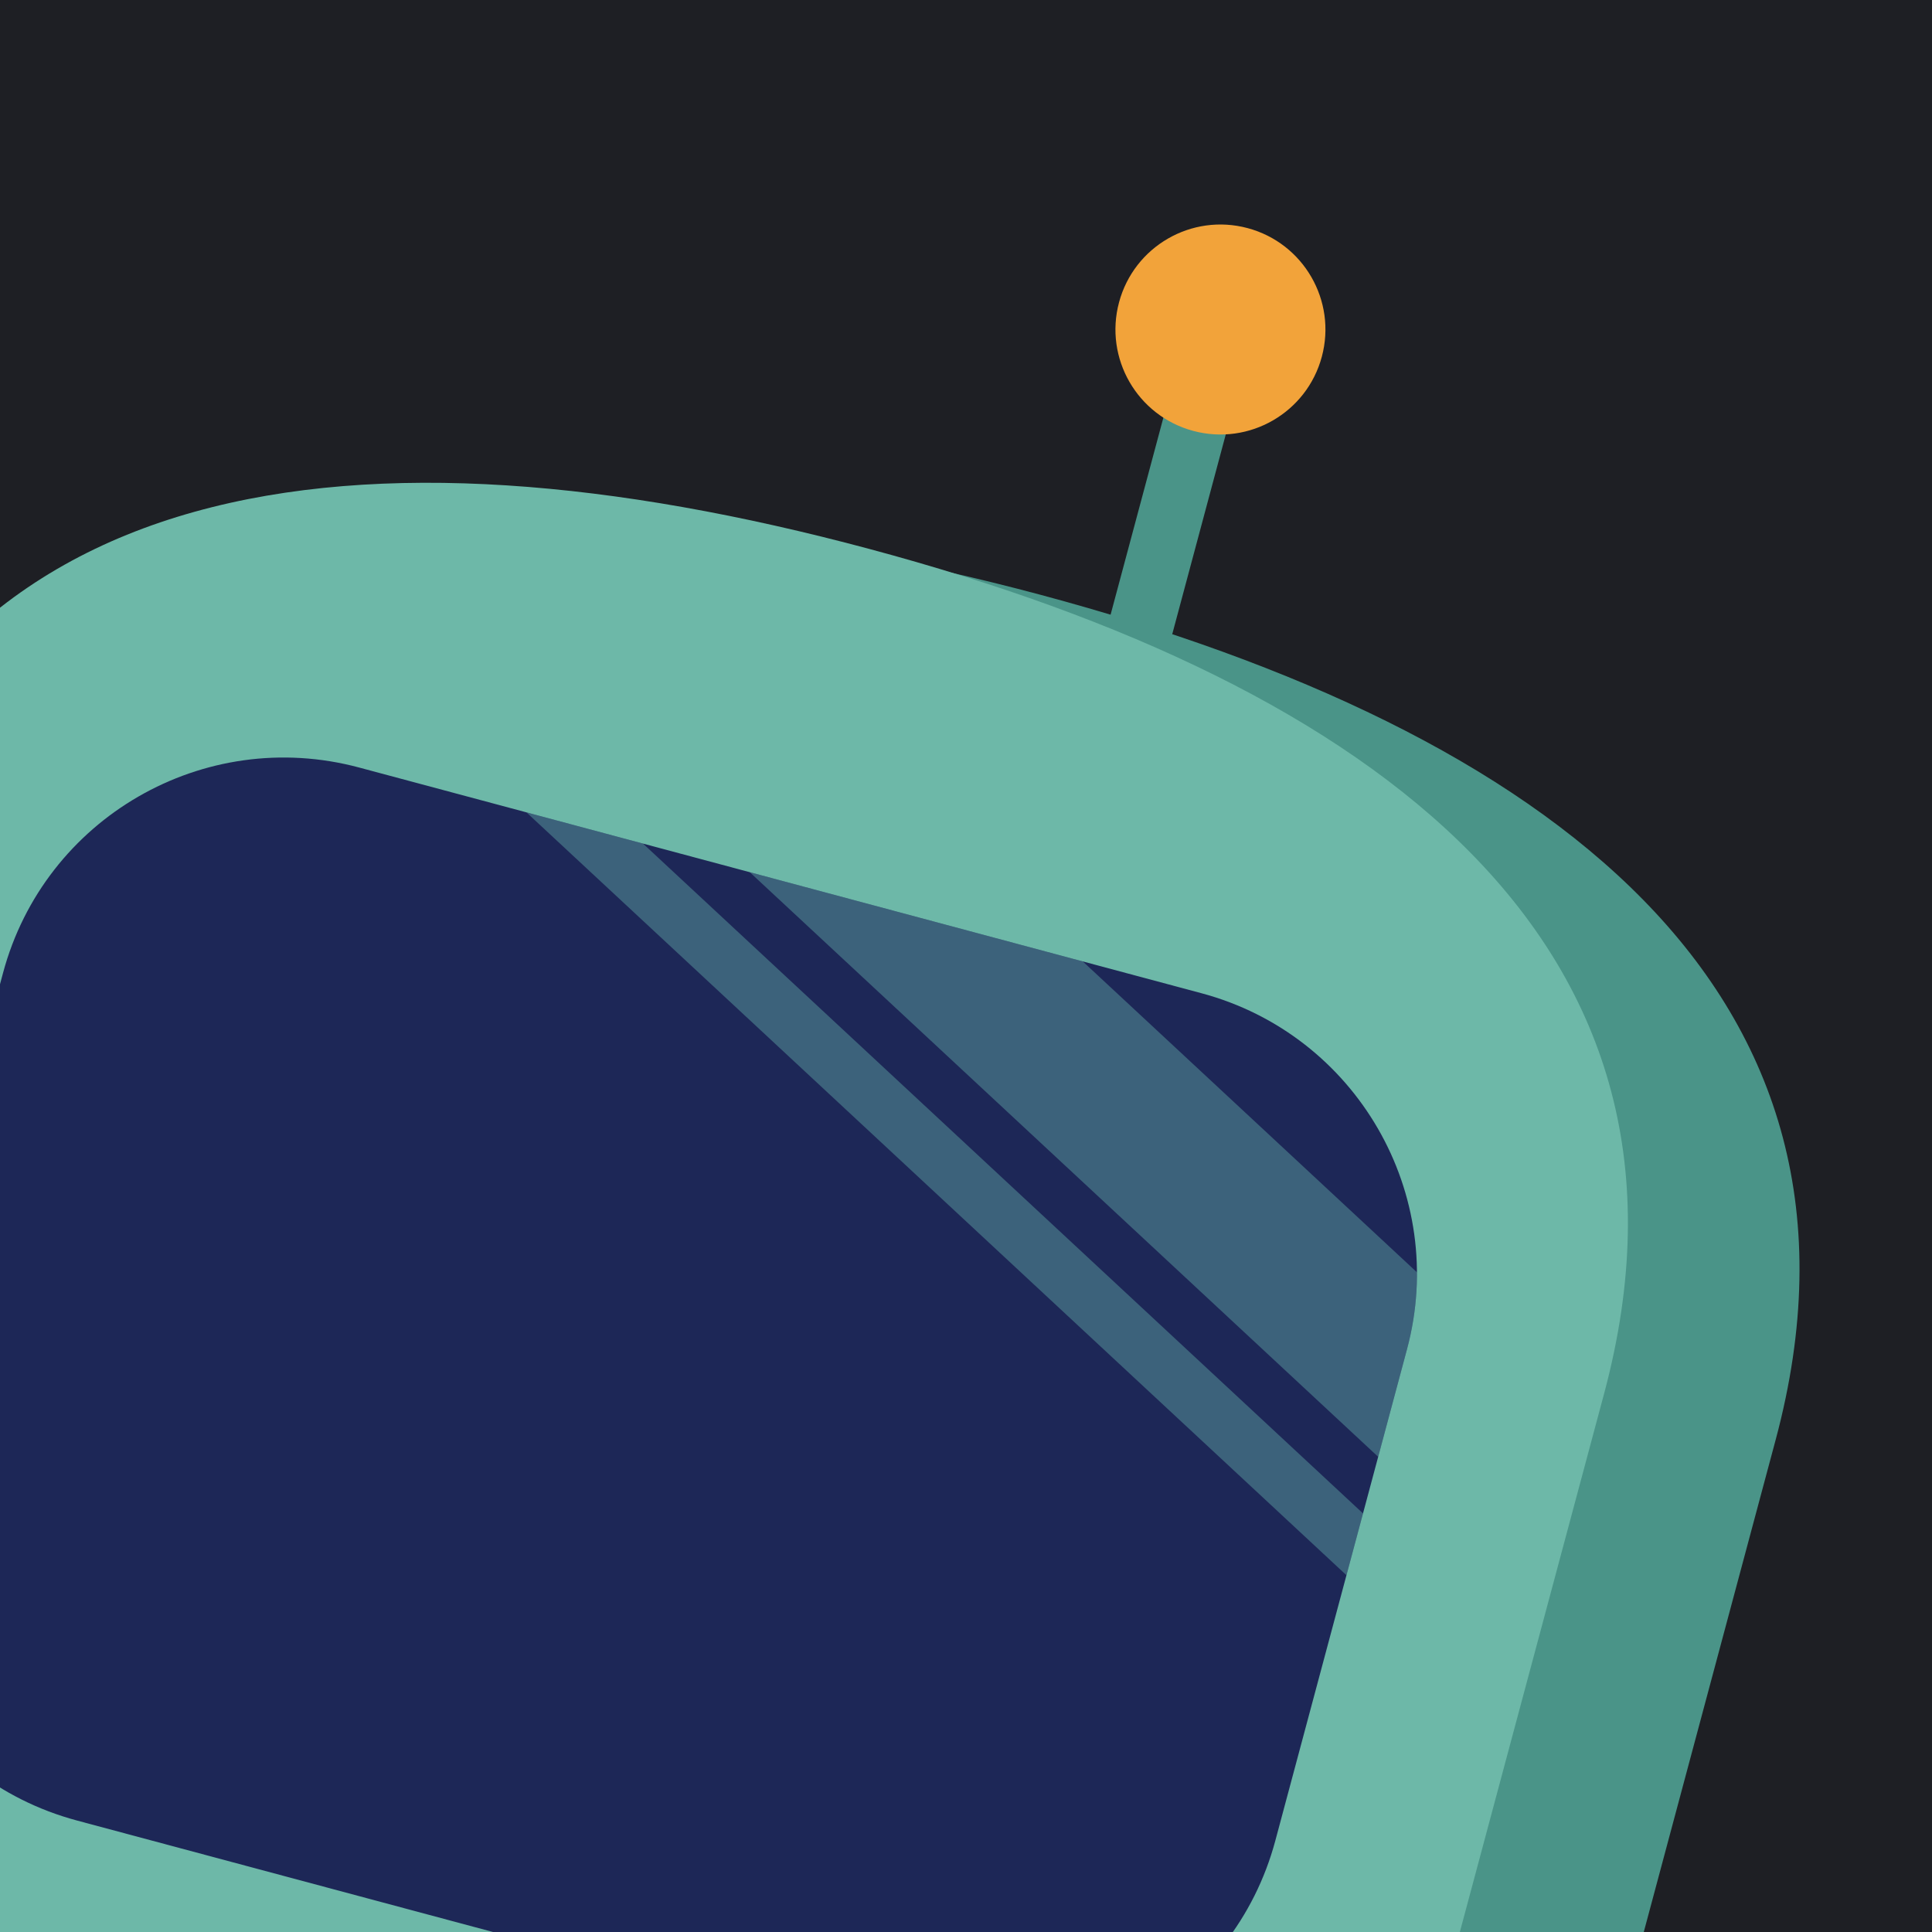
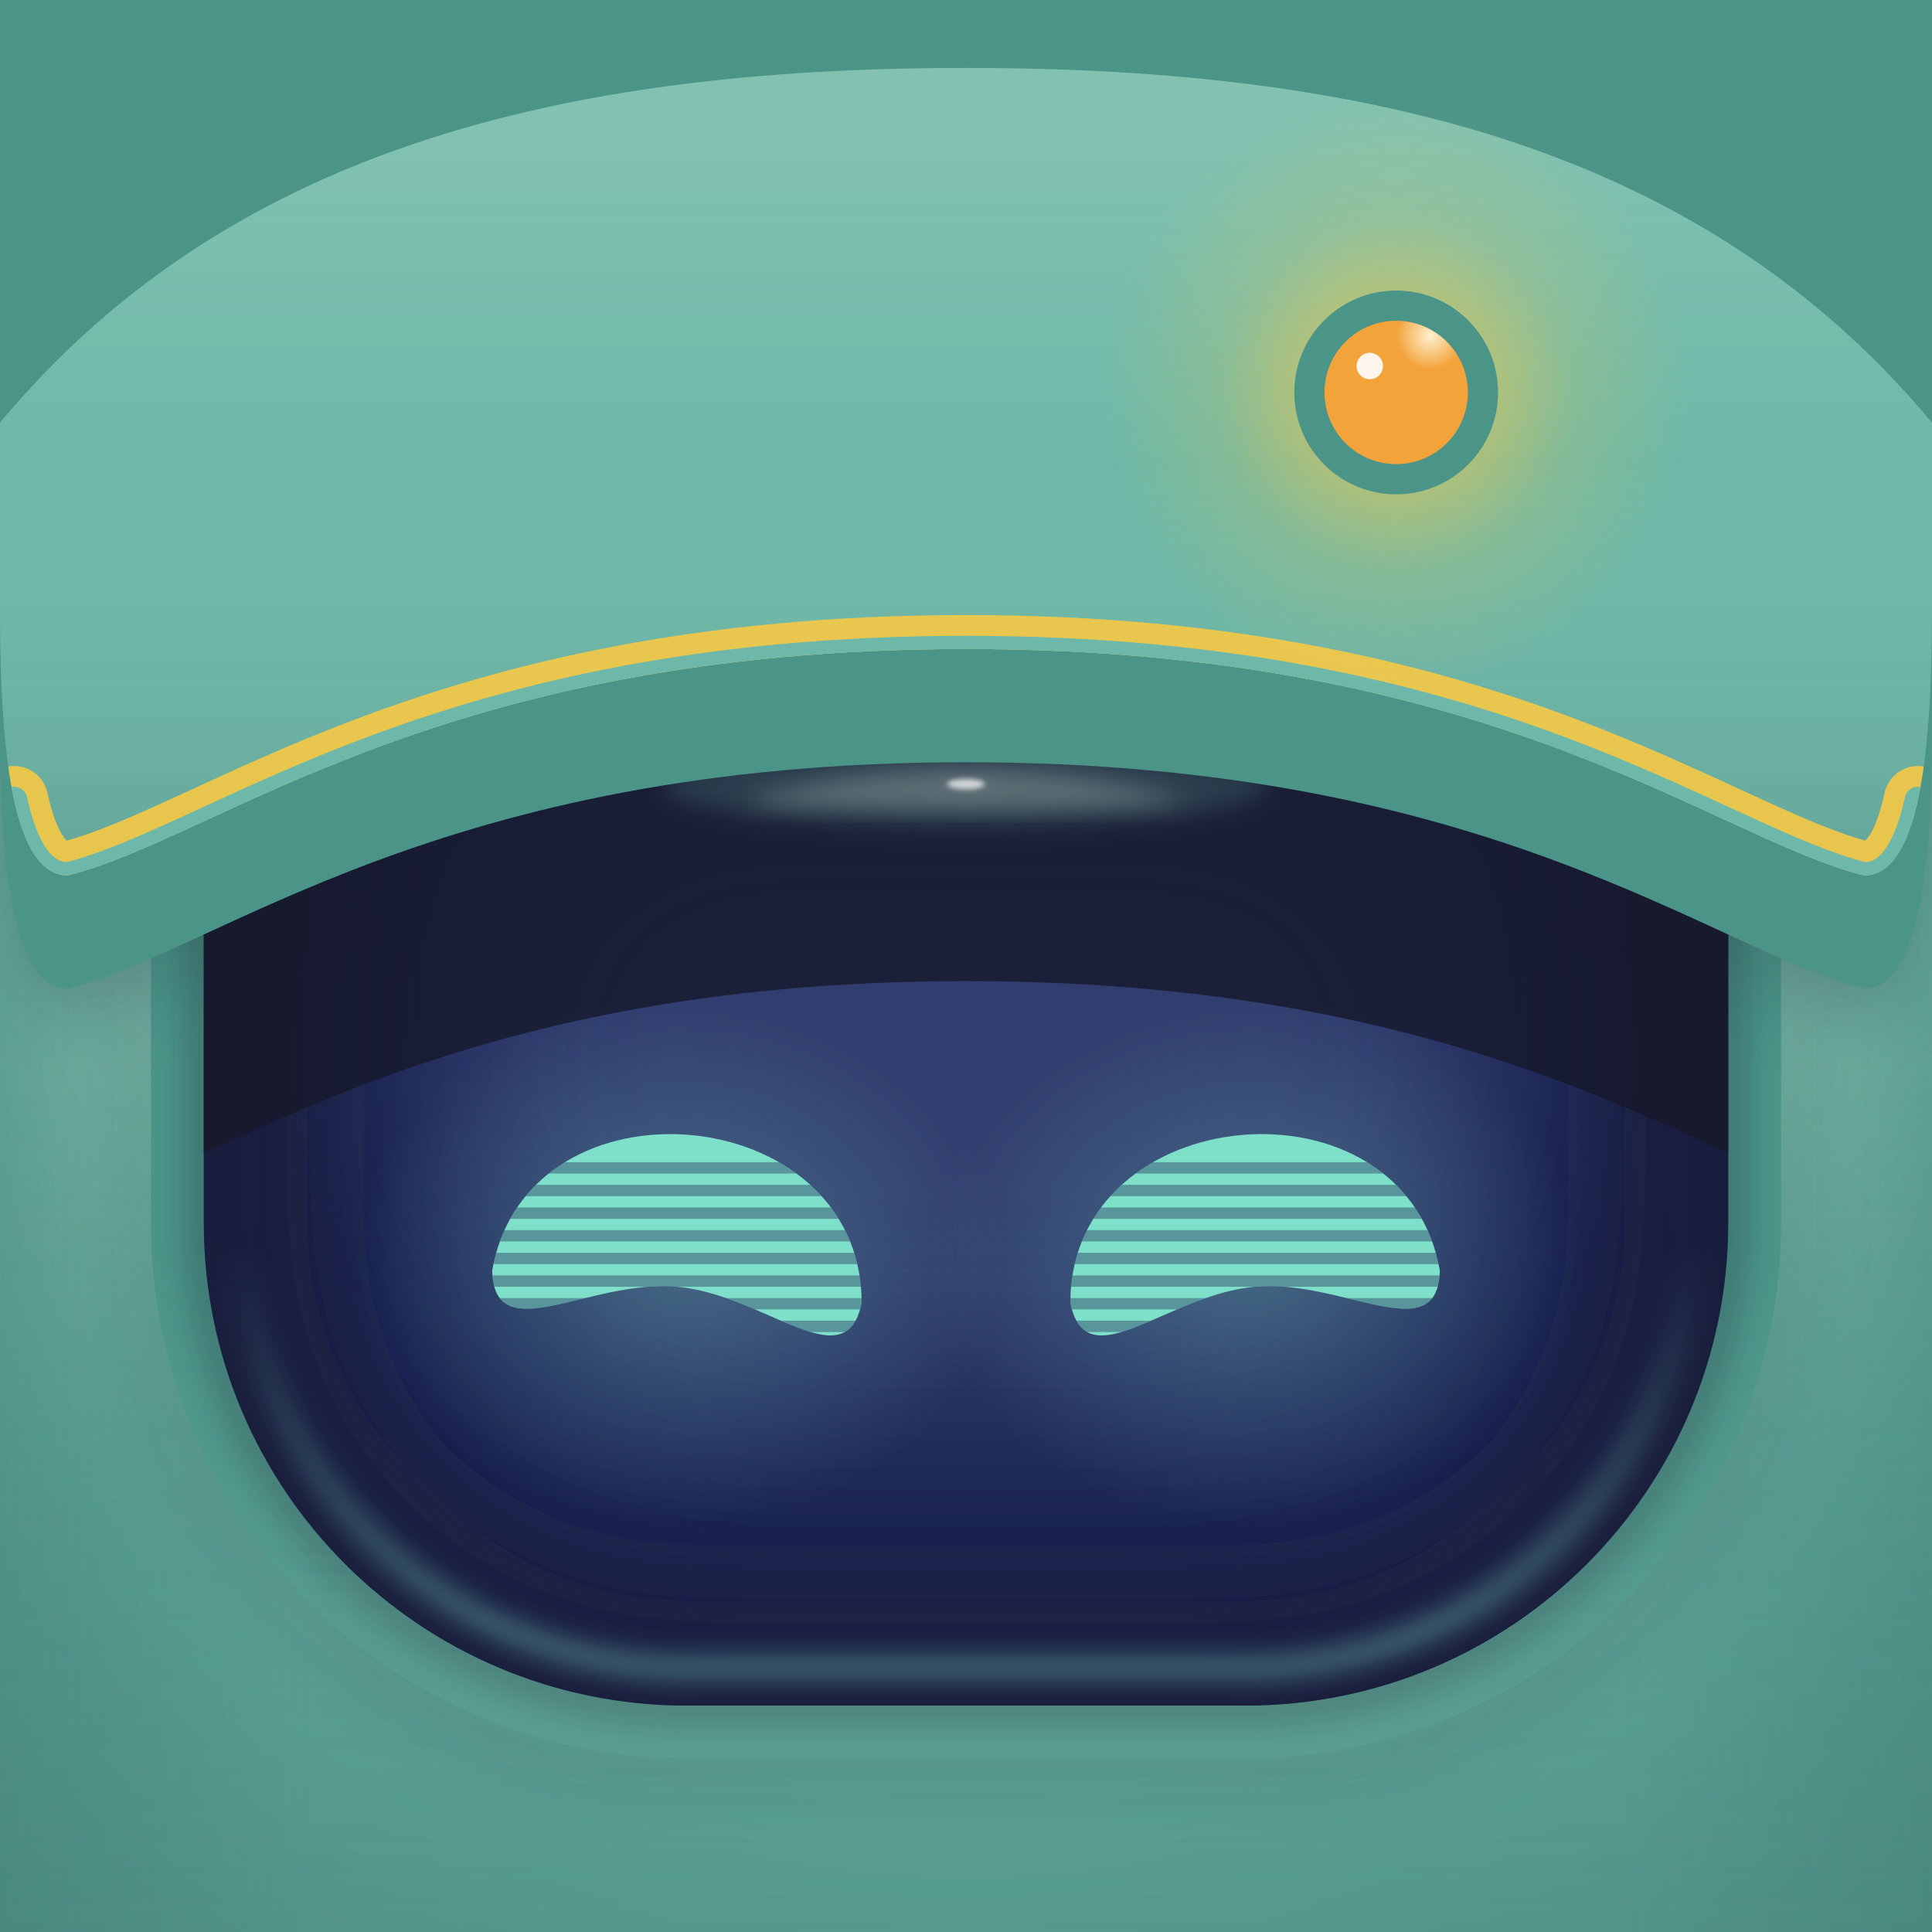
<svg xmlns="http://www.w3.org/2000/svg" viewBox="0 0 512 512" width="512" height="512">
  <defs>
-     <path id="head" d="M-230 300V-70C-230 -185 -130 -225 0 -225S230 -185 230 -70V300Z" />
-     <clipPath id="screen">
-       <rect x="-180" y="-140" width="360" height="270" rx="72" />
+     <path id="canti_on-hood" d="M0 0 H512 V162 C512 202 508 232 494 232 C454 222 396 172 256 172 C116 172 58 222 18 232 C4 232 0 202 0 162 Z" />
+     <clipPath id="canti_on-glass">
+       <rect x="54" y="96" width="404" height="356" rx="128" />
    </clipPath>
+     <clipPath id="canti_on-hoodclip">
+       <use href="#canti_on-hood" />
+     </clipPath>
+     <clipPath id="canti_on-eyes">
+       <path d="M138 340 C142 294 218 294 222 340 C220 358 200 340 180 340 C160 340 140 358 138 340 Z" transform="rotate(5 180 334) translate(180 334) scale(1.17) translate(-180 -334)" />
+       <path d="M290 340 C294 294 370 294 374 340 C372 358 352 340 332 340 C312 340 292 358 290 340 Z" transform="rotate(-5 332 334) translate(332 334) scale(1.17) translate(-332 -334)" />
+     </clipPath>
+     <filter id="canti_on-soft" x="-30%" y="-30%" width="160%" height="160%">
+       <feGaussianBlur stdDeviation="22" />
+     </filter>
+     <filter id="canti_on-edge" x="-30%" y="-30%" width="160%" height="160%">
+       <feGaussianBlur stdDeviation="16" />
+     </filter>
+     <filter id="canti_on-soft" x="-40%" y="-200%" width="180%" height="500%">
+       <feGaussianBlur stdDeviation="1.8" />
+     </filter>
+     <filter id="canti_on-fine" x="-30%" y="-30%" width="160%" height="160%">
+       <feGaussianBlur stdDeviation="3" />
+     </filter>
+     <radialGradient id="canti_on-glow">
+       <stop offset="0" stop-color="#7FE0C9" stop-opacity="0.28" />
+       <stop offset="1" stop-color="#7FE0C9" stop-opacity="0" />
+     </radialGradient>
+     <linearGradient id="canti_on-lowfade" gradientUnits="userSpaceOnUse" x1="0" y1="330" x2="0" y2="430">
+       <stop offset="0" stop-color="#fff" stop-opacity="0" />
+       <stop offset="1" stop-color="#fff" stop-opacity="1" />
+     </linearGradient>
+     <mask id="canti_on-low" maskUnits="userSpaceOnUse" x="0" y="0" width="512" height="512">
+       <rect width="512" height="512" fill="url(#canti_on-lowfade)" />
+     </mask>
+     <radialGradient id="canti_on-shell" gradientUnits="userSpaceOnUse" cx="256" cy="230" r="380">
+       <stop offset="0.45" stop-color="#16192B" stop-opacity="0" />
+       <stop offset="1" stop-color="#16192B" stop-opacity="0.19" />
+     </radialGradient>
+     <linearGradient id="canti_on-brim" gradientUnits="userSpaceOnUse" x1="0" y1="30" x2="0" y2="235">
+       <stop offset="0" stop-color="#DDEBD3" stop-opacity="0.20" />
+       <stop offset="0.45" stop-color="#DDEBD3" stop-opacity="0" />
+       <stop offset="1" stop-color="#16192B" stop-opacity="0.13" />
+     </linearGradient>
+     <filter id="canti_on-occ" x="-30%" y="-30%" width="160%" height="160%">
+       <feGaussianBlur stdDeviation="9" />
+     </filter>
+     <filter id="canti_on-wide" x="-50%" y="-50%" width="200%" height="200%">
+       <feGaussianBlur stdDeviation="26" />
+     </filter>
+     <linearGradient id="canti_on-bdown" gradientUnits="userSpaceOnUse" x1="0" y1="250" x2="0" y2="512">
+       <stop offset="0" stop-color="#2F7268" stop-opacity="0" />
+       <stop offset="1" stop-color="#2F7268" stop-opacity="0.275" />
+     </linearGradient>
+     <linearGradient id="canti_on-bside" gradientUnits="userSpaceOnUse" x1="0" y1="0" x2="512" y2="0">
+       <stop offset="0" stop-color="#2F7268" stop-opacity="0.225" />
+       <stop offset="0.16" stop-color="#2F7268" stop-opacity="0" />
+       <stop offset="0.84" stop-color="#2F7268" stop-opacity="0" />
+       <stop offset="1" stop-color="#2F7268" stop-opacity="0.225" />
+     </linearGradient>
+     <linearGradient id="canti_on-rlow" gradientUnits="userSpaceOnUse" x1="0" y1="330" x2="0" y2="466">
+       <stop offset="0" stop-color="#DDEBD3" stop-opacity="0" />
+       <stop offset="1" stop-color="#DDEBD3" stop-opacity="0.110" />
+     </linearGradient>
+     <clipPath id="canti_on-ring">
+       <path clip-rule="evenodd" d="M182 82 H330 A142 142 0 0 1 472 224 V324 A142 142 0 0 1 330 466 H182 A142 142 0 0 1 40 324 V224 A142 142 0 0 1 182 82 Z M182 96 H330 A128 128 0 0 1 458 224 V324 A128 128 0 0 1 330 452 H182 A128 128 0 0 1 54 324 V224 A128 128 0 0 1 182 96 Z" />
+     </clipPath>
+     <radialGradient id="canti_on-bloom">
+       <stop offset="0" stop-color="#BFF7EC" stop-opacity="0.75" />
+       <stop offset="0.35" stop-color="#7FE0C9" stop-opacity="0.3" />
+       <stop offset="1" stop-color="#7FE0C9" stop-opacity="0" />
+     </radialGradient>
+     <linearGradient id="canti_on-streak">
+       <stop offset="0" stop-color="#F4FFFB" stop-opacity="0" />
+       <stop offset="0.5" stop-color="#F4FFFB" stop-opacity="1" />
+       <stop offset="1" stop-color="#F4FFFB" stop-opacity="0" />
+     </linearGradient>
+     <filter id="canti_on-hair" x="-20%" y="-300%" width="140%" height="700%">
+       <feGaussianBlur stdDeviation="0.7" />
+     </filter>
+     <radialGradient id="canti_on-halo" gradientUnits="userSpaceOnUse" cx="370" cy="104" r="78">
+       <stop offset="0.25" stop-color="#F6C945" stop-opacity="0.55" />
+       <stop offset="0.6" stop-color="#F6C945" stop-opacity="0.17" />
+       <stop offset="1" stop-color="#F6C945" stop-opacity="0" />
+     </radialGradient>
+     <radialGradient id="canti_on-bulb" gradientUnits="userSpaceOnUse" cx="379" cy="89" r="20">
+       <stop offset="0" stop-color="#FFF1CF" />
+       <stop offset="0.45" stop-color="#F2A33A" />
+       <stop offset="1" stop-color="#F2A33A" />
+     </radialGradient>
  </defs>
-   <rect width="512" height="512" fill="#1E1F24" />
-   <g transform="translate(168 378) rotate(15) scale(1.07)">
-     <rect x="62" y="-300" width="16" height="90" rx="8" fill="#4A9488" />
-     <circle cx="70" cy="-300" r="26" fill="#F2A33A" />
-     <use href="#head" transform="translate(44 0)" fill="#4A9488" />
-     <use href="#head" fill="#6DB8A8" />
-     <rect x="-180" y="-140" width="360" height="270" rx="72" fill="#1D2757" />
-     <g clip-path="url(#screen)" fill="none" stroke="#7FE0C9" opacity="0.32">
-       <path d="M-199 -264L331 17" stroke-width="40" />
-       <path d="M-218 -229L312 52" stroke-width="14" />
+   <rect width="512" height="512" fill="#6DB8A8" />
+   <rect width="512" height="512" fill="url(#canti_on-shell)" />
+   <ellipse cx="256" cy="262" rx="300" ry="34" fill="#DDEBD3" opacity="0.130" filter="url(#canti_on-wide)" />
+   <ellipse cx="14" cy="300" rx="34" ry="66" fill="#DDEBD3" opacity="0.170" filter="url(#canti_on-wide)" />
+   <ellipse cx="498" cy="300" rx="34" ry="66" fill="#DDEBD3" opacity="0.170" filter="url(#canti_on-wide)" />
+   <rect width="512" height="512" fill="url(#canti_on-bdown)" />
+   <rect y="200" width="512" height="312" fill="url(#canti_on-bside)" />
+   <use href="#canti_on-hood" transform="translate(0 36)" fill="#16192B" opacity="0.210" filter="url(#canti_on-occ)" />
+   <rect x="40" y="82" width="432" height="384" rx="142" fill="none" stroke="#16192B" stroke-width="10" opacity="0.170" filter="url(#canti_on-occ)" />
+   <rect x="40" y="82" width="432" height="384" rx="142" fill="#4A9488" />
+   <g clip-path="url(#canti_on-ring)">
+     <rect x="54" y="96" width="404" height="356" rx="128" fill="none" stroke="#16192B" stroke-width="12" opacity="0.200" filter="url(#canti_on-fine)" />
+     <use href="#canti_on-hood" transform="translate(0 40)" fill="#16192B" opacity="0.150" filter="url(#canti_on-occ)" />
+     <rect x="40" y="330" width="432" height="140" fill="url(#canti_on-rlow)" />
+   </g>
+   <g clip-path="url(#canti_on-glass)">
+     <rect width="512" height="512" fill="#1D2757" />
+     <rect x="54" y="96" width="404" height="356" rx="128" fill="none" stroke="#16192B" stroke-width="70" opacity="0.57" filter="url(#canti_on-edge)" />
+     <rect x="118" y="196" width="276" height="170" rx="80" fill="#3C4C7E" opacity="0.60" filter="url(#canti_on-soft)" />
+     <g mask="url(#canti_on-low)">
+       <rect x="64" y="106" width="384" height="336" rx="118" fill="none" stroke="#7FE0C9" stroke-width="7" opacity="0.34" filter="url(#canti_on-fine)" />
    </g>
+     <ellipse cx="180" cy="334" rx="86" ry="70" fill="url(#canti_on-glow)" />
+     <ellipse cx="332" cy="334" rx="86" ry="70" fill="url(#canti_on-glow)" />
+     <path d="M138 340 C142 294 218 294 222 340 C220 358 200 340 180 340 C160 340 140 358 138 340 Z" transform="rotate(5 180 334) translate(180 334) scale(1.17) translate(-180 -334)" fill="#7FE0C9" />
+     <path d="M290 340 C294 294 370 294 374 340 C372 358 352 340 332 340 C312 340 292 358 290 340 Z" transform="rotate(-5 332 334) translate(332 334) scale(1.17) translate(-332 -334)" fill="#7FE0C9" />
+     <g clip-path="url(#canti_on-eyes)" fill="#1D2757" opacity="0.4">
+       <rect x="100" y="308" width="312" height="3" />
+       <rect x="100" y="314" width="312" height="3" />
+       <rect x="100" y="320" width="312" height="3" />
+       <rect x="100" y="326" width="312" height="3" />
+       <rect x="100" y="332" width="312" height="3" />
+       <rect x="100" y="338" width="312" height="3" />
+       <rect x="100" y="344" width="312" height="3" />
+       <rect x="100" y="350" width="312" height="3" />
+       <rect x="100" y="356" width="312" height="3" />
+     </g>
+     <use href="#canti_on-hood" transform="translate(0 88)" fill="#16192B" opacity="0.82" />
+     <ellipse cx="256" cy="208" rx="80" ry="11" fill="#7FE0C9" opacity="0.16" filter="url(#canti_on-fine)" />
+     <path d="M196 212.5 Q256 195 316 212.5 Q256 217 196 212.5 Z" fill="#DDEBD3" opacity="0.28" filter="url(#canti_on-fine)" />
+     <path d="M218 210.5 Q256 198.5 294 210.5 Q256 214.5 218 210.5 Z" fill="#EAF5EE" opacity="0.5" filter="url(#canti_on-soft)" />
+     <path d="M236 209 Q256 202 276 209 Q256 212 236 209 Z" fill="#F4FFFB" opacity="0.8" filter="url(#canti_on-soft)" />
+     <ellipse cx="256" cy="207.8" rx="13" ry="3" fill="#FFFFFF" opacity="0.75" filter="url(#canti_on-soft)" />
+     <ellipse cx="256" cy="207.8" rx="5" ry="1.4" fill="#FFFFFF" opacity="0.7" filter="url(#canti_on-hair)" />
  </g>
+   <use href="#canti_on-hood" transform="translate(0 30)" fill="#4A9488" />
+   <use href="#canti_on-hood" fill="#6DB8A8" />
+   <use href="#canti_on-hood" fill="url(#canti_on-brim)" />
+   <g clip-path="url(#canti_on-hoodclip)">
+     <path d="M508.25 212 C505.5 224.5 501 232 494 232 C454 222 396 172 256 172 C116 172 58 222 18 232 C11 232 6.5 224.5 3.75 212" fill="none" stroke="#F6C945" stroke-width="18" stroke-linecap="round" opacity="0.9" />
+     <path d="M508.25 212 C505.5 224.5 501 232 494 232 C454 222 396 172 256 172 C116 172 58 222 18 232 C11 232 6.5 224.5 3.75 212" fill="none" stroke="#6DB8A8" stroke-width="7" stroke-linecap="round" />
+   </g>
+   <path d="M0 0 H512 V112 C452 40 364 18 256 18 C148 18 60 40 0 112 Z" fill="#4A9488" />
+   <circle cx="370" cy="104" r="78" fill="url(#canti_on-halo)" />
+   <circle cx="370" cy="104" r="27" fill="#4A9488" />
+   <circle cx="370" cy="104" r="19" fill="url(#canti_on-bulb)" />
+   <circle cx="363" cy="97" r="3.5" fill="#FFFFFF" opacity="0.9" />
</svg>
